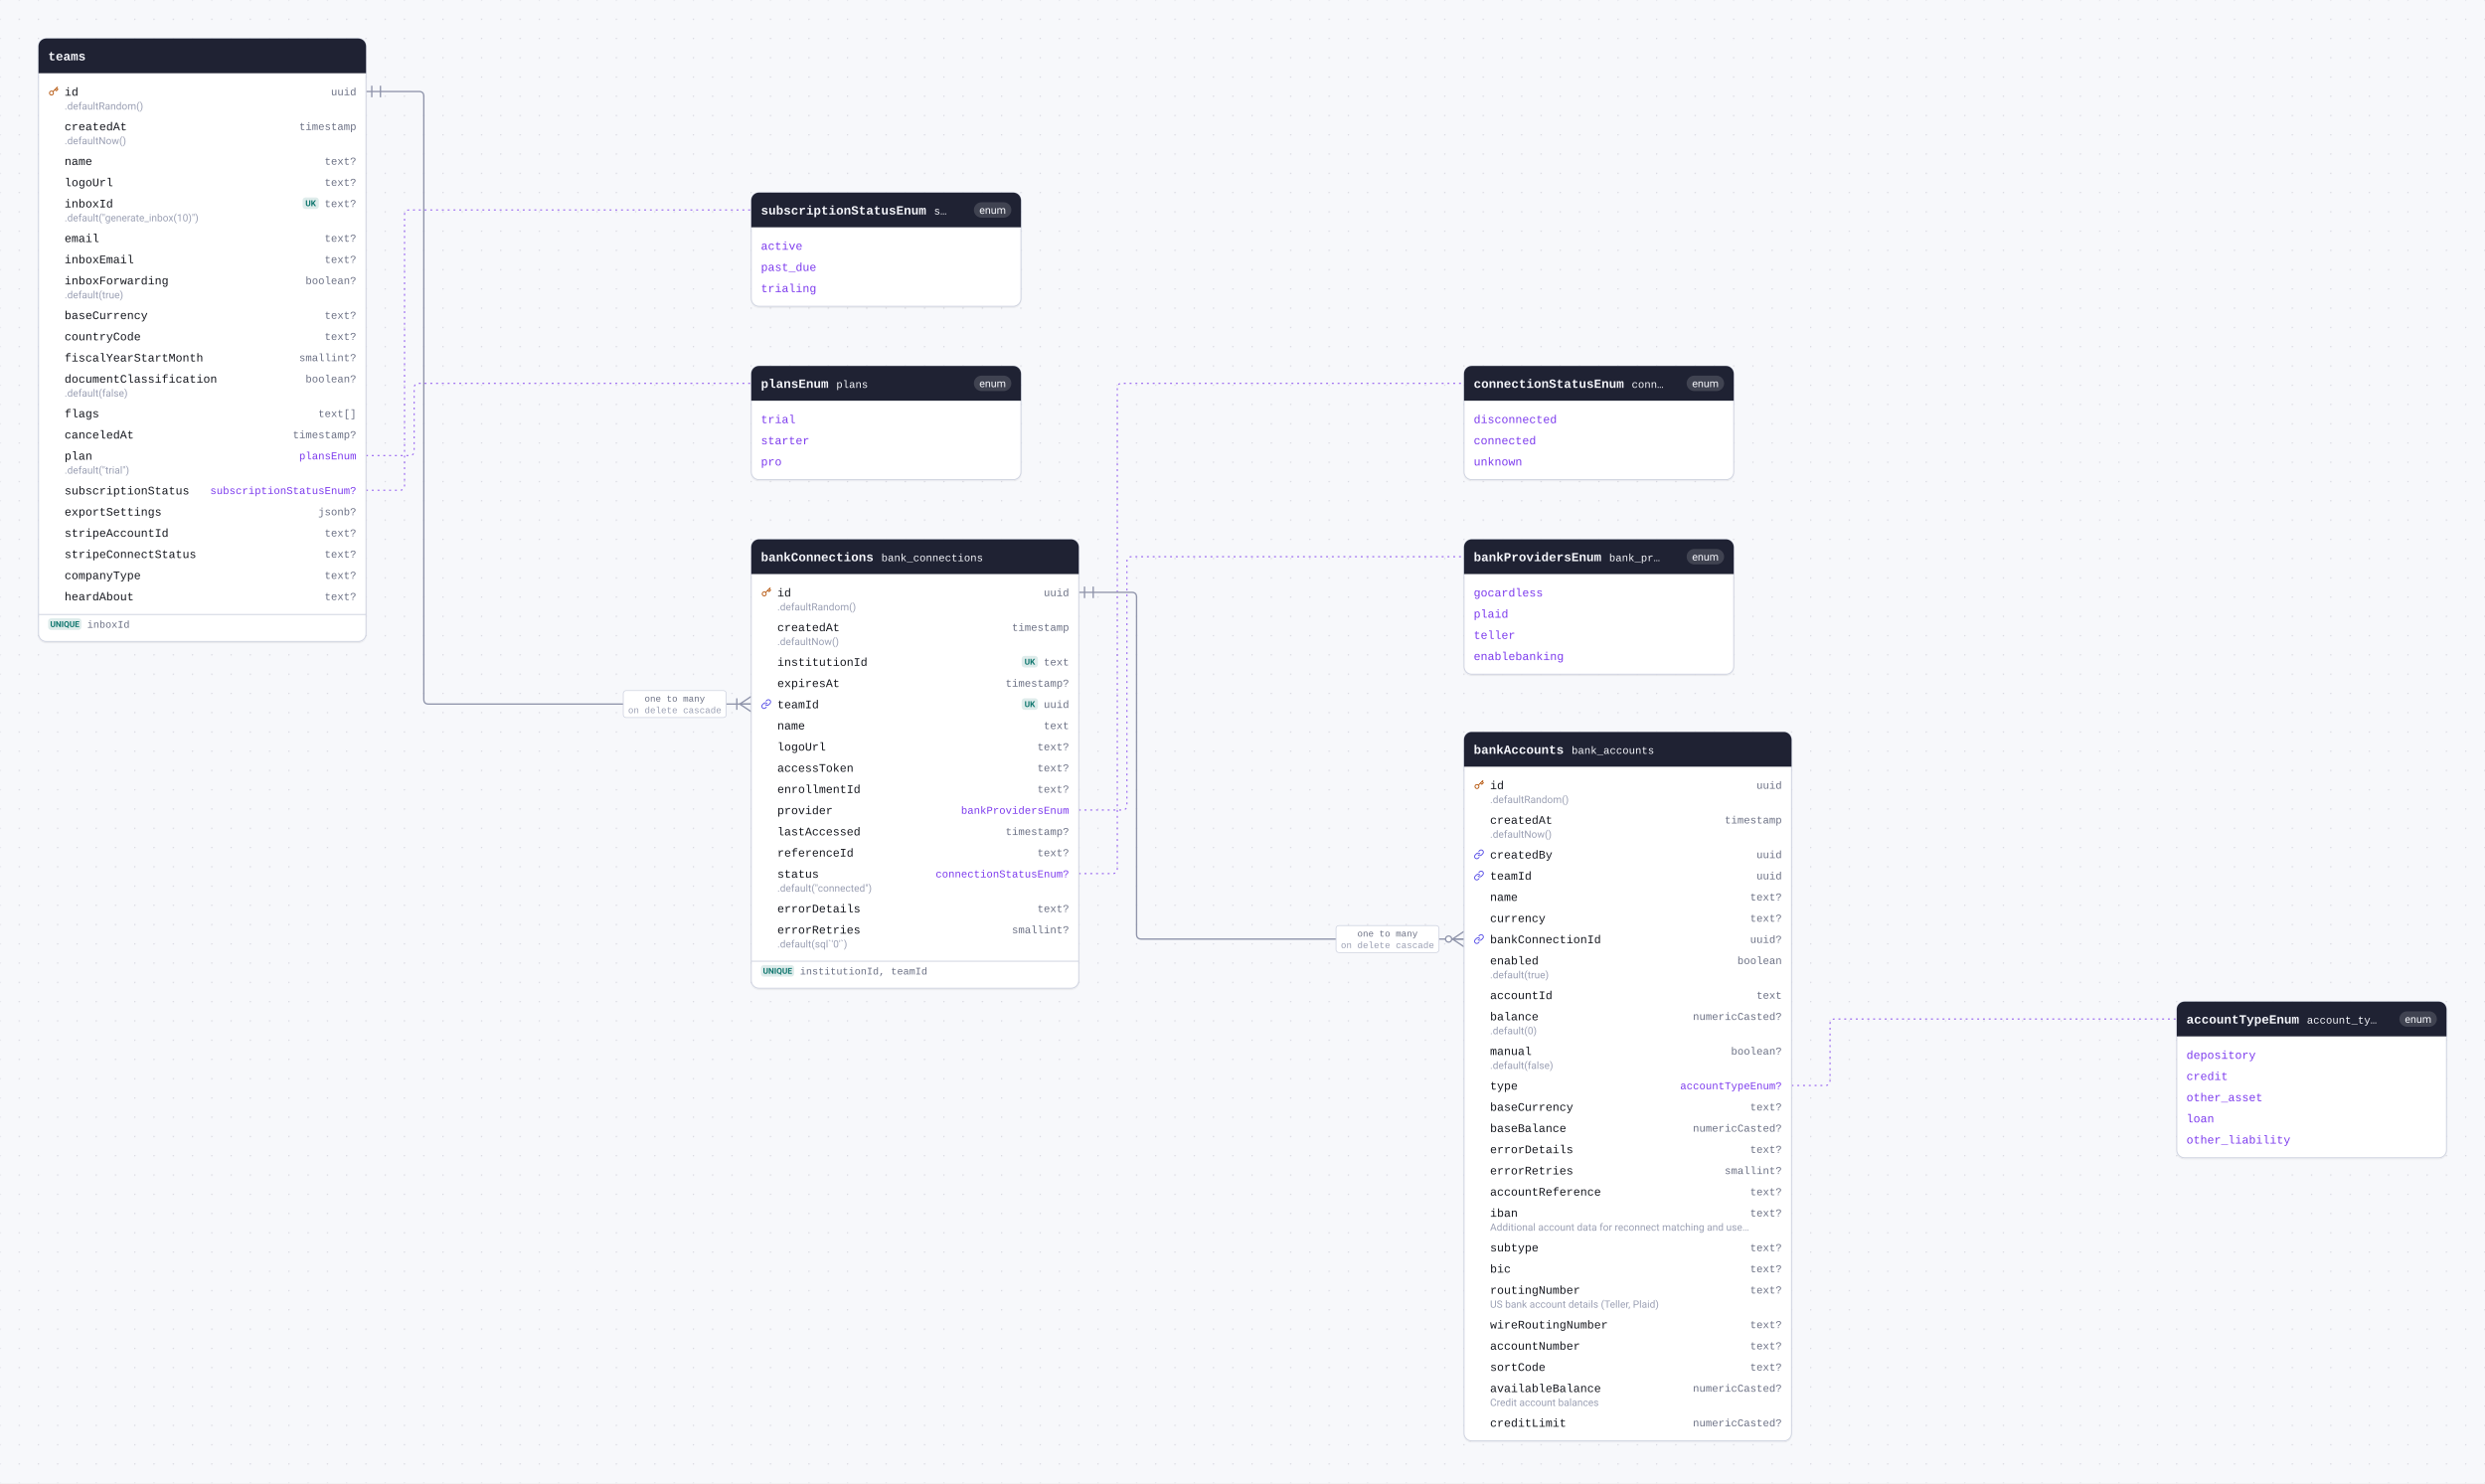
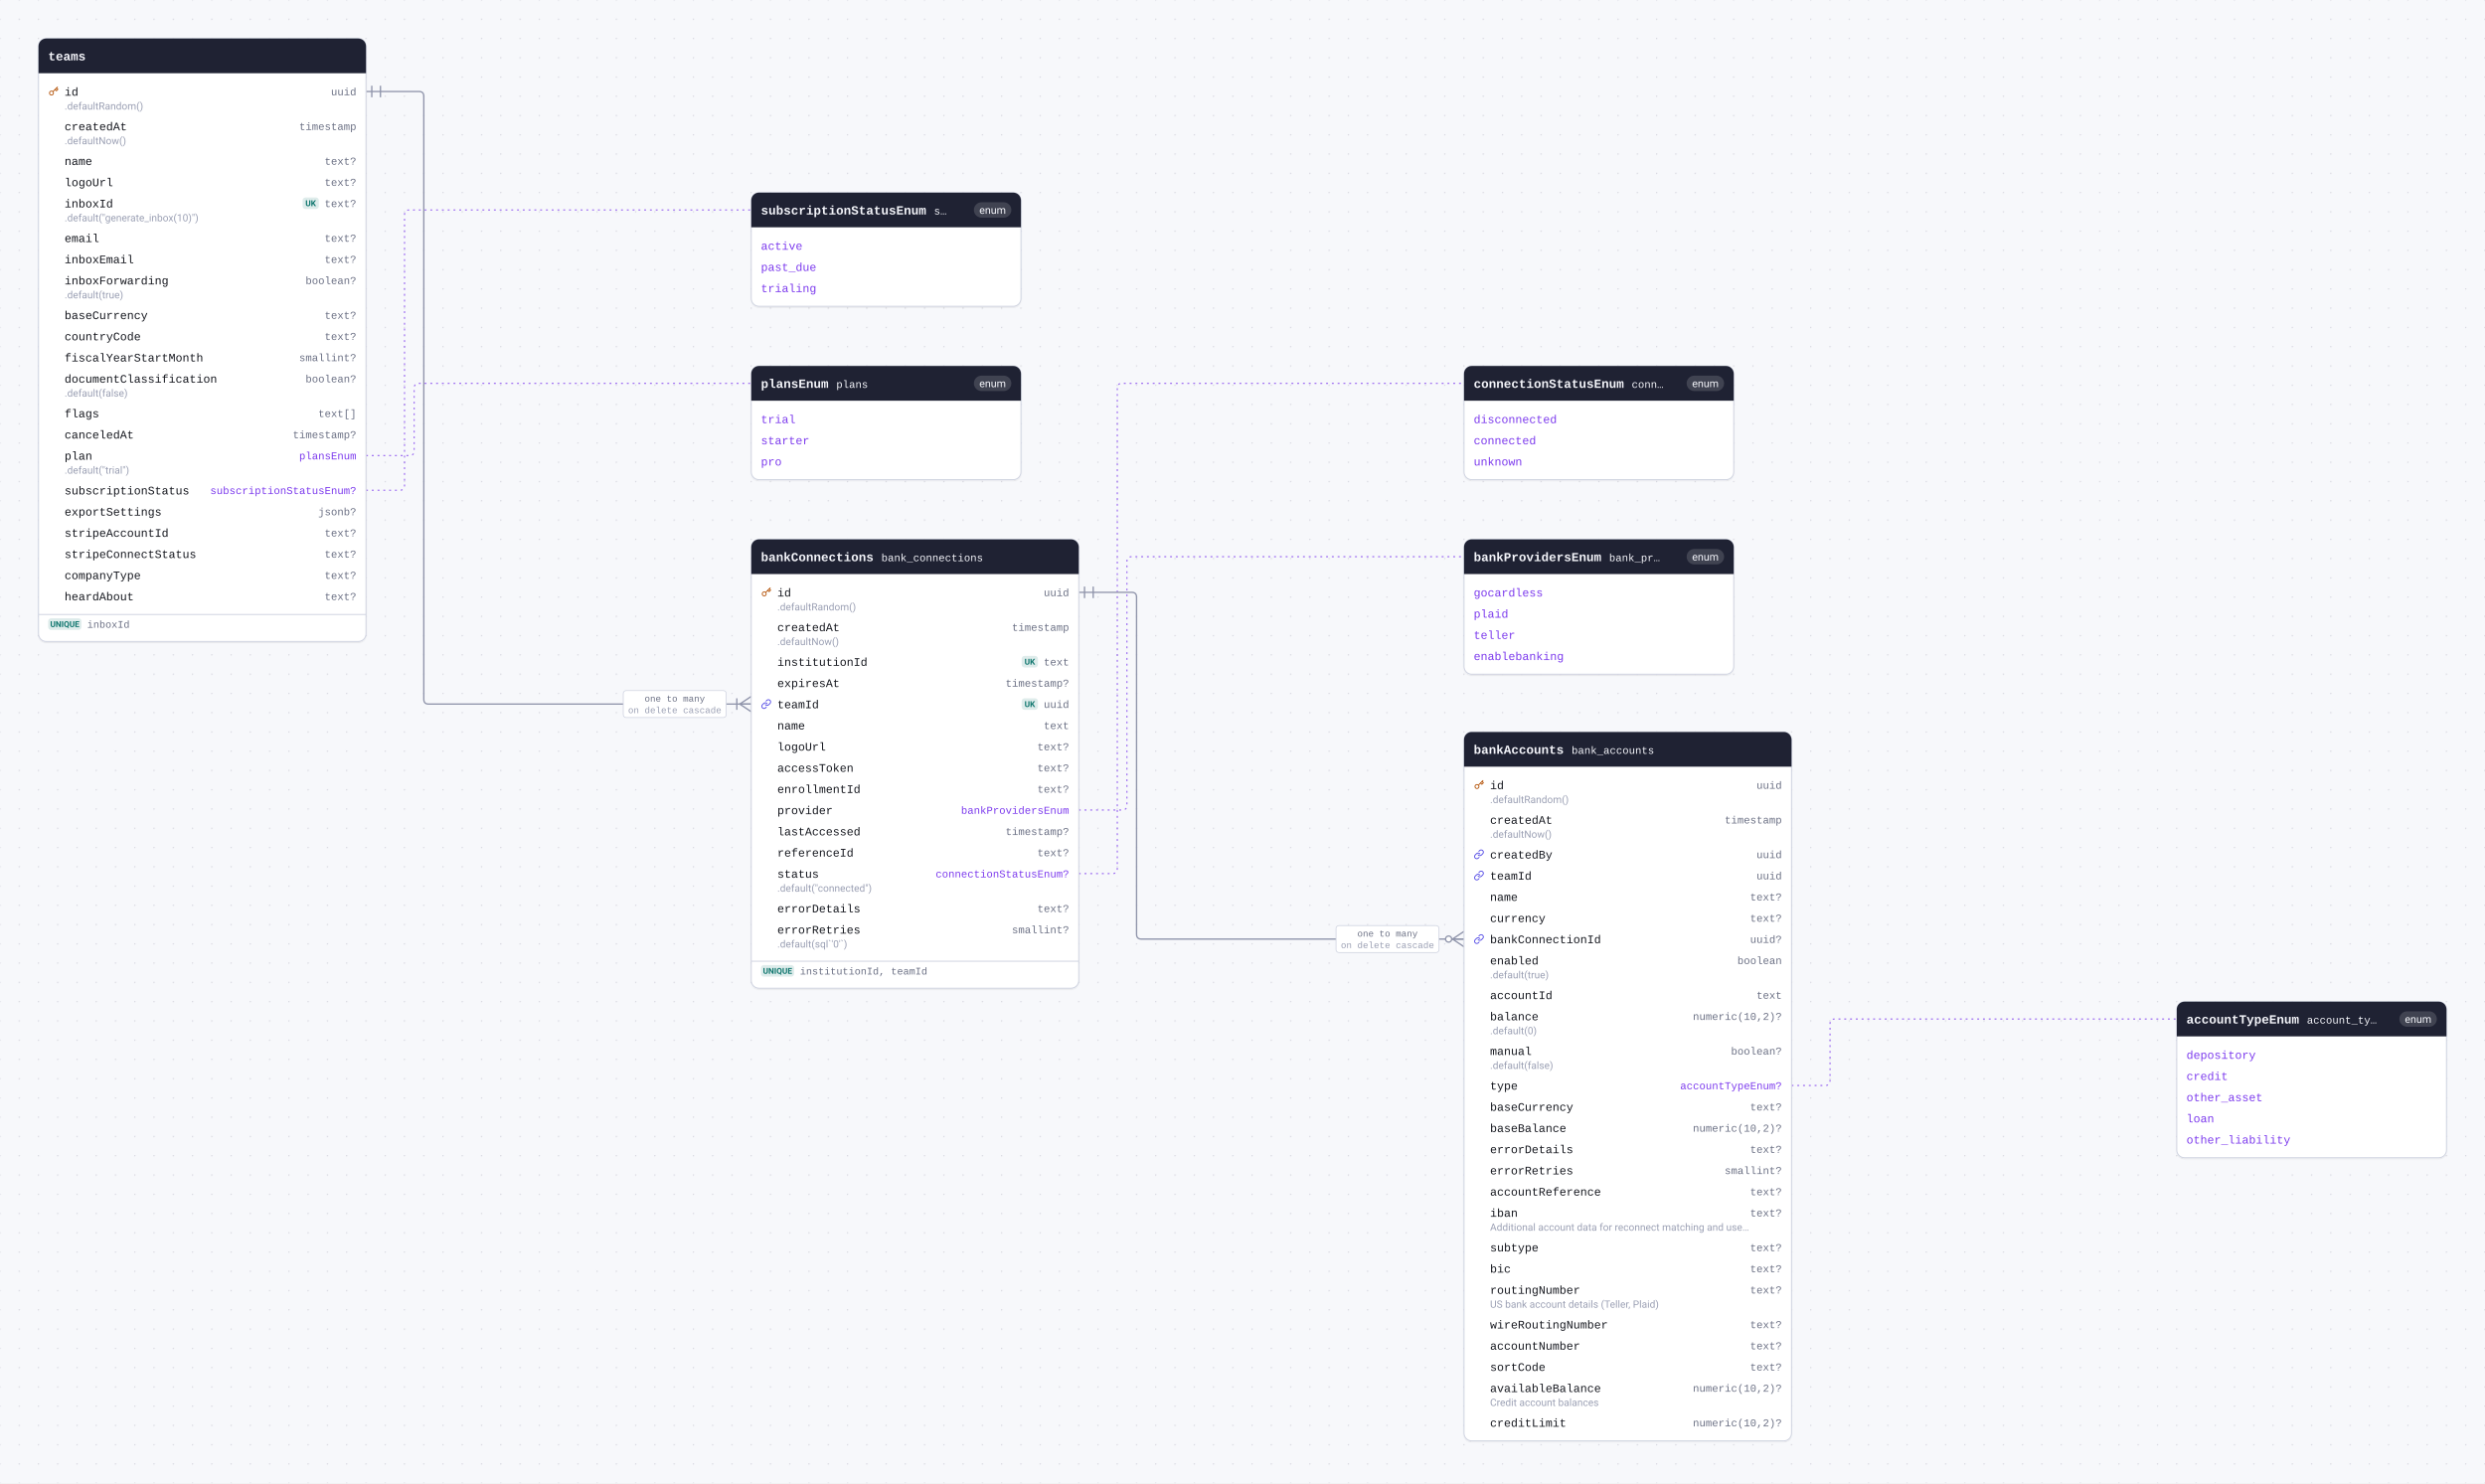
<svg xmlns="http://www.w3.org/2000/svg" width="2580" height="1540" viewBox="0 0 2580 1540">
  <defs>
    <pattern id="dots" x="-0.7" y="-0.7" width="20" height="20" patternUnits="userSpaceOnUse">
      <circle cx="0.7" cy="0.7" r="0.7" fill="#d4d4dc" />
    </pattern>
    <filter id="node-shadow" x="-5%" y="-5%" width="110%" height="115%">
      <feDropShadow dx="0" dy="1" stdDeviation="1" flood-color="#000000" flood-opacity="0.08" />
    </filter>
  </defs>
  <rect x="0" y="0" width="2580" height="1540" fill="#f7f8fb" />
  <rect x="0" y="0" width="2580" height="1540" fill="url(#dots)" />
  <g class="enum-edge">
    <path d="M1860 1127L1880 1127L 1895,1127Q 1900,1127 1900,1122L 1900,1063Q 1900,1058 1905,1058L2240 1058L2260 1058" fill="none" stroke="#7c3aed" stroke-width="1.2" stroke-dasharray="2 4" opacity="0.75" />
  </g>
  <g class="enum-edge">
    <path d="M1120 841L1140 841L 1165,841Q 1170,841 1170,836L 1170,583Q 1170,578 1175,578L1500 578L1520 578" fill="none" stroke="#7c3aed" stroke-width="1.2" stroke-dasharray="2 4" opacity="0.75" />
  </g>
  <g class="enum-edge">
    <path d="M1120 907L1140 907L 1155,907Q 1160,907 1160,902L 1160,403Q 1160,398 1165,398L1500 398L1520 398" fill="none" stroke="#7c3aed" stroke-width="1.2" stroke-dasharray="2 4" opacity="0.75" />
  </g>
  <g class="enum-edge">
    <path d="M380 473L400 473L 425,473Q 430,473 430,468L 430,403Q 430,398 435,398L760 398L780 398" fill="none" stroke="#7c3aed" stroke-width="1.2" stroke-dasharray="2 4" opacity="0.75" />
  </g>
  <g class="enum-edge">
    <path d="M380 509L400 509L 415,509Q 420,509 420,504L 420,223Q 420,218 425,218L760 218L780 218" fill="none" stroke="#7c3aed" stroke-width="1.2" stroke-dasharray="2 4" opacity="0.75" />
  </g>
  <g class="relation-edge">
    <path d="M1120 615L1140 615L 1175,615Q 1180,615 1180,620L 1180,970Q 1180,975 1185,975L1500 975L1520 975" fill="none" stroke="#9095ab" stroke-width="1.4" />
    <g transform="translate(1120 615) scale(-1 1)" fill="none" stroke="#9095ab" stroke-width="1.4">
      <path d="M-6 -6 L-6 6" />
      <path d="M-15 -6 L-15 6" />
    </g>
    <g transform="translate(1520 975)" fill="none" stroke="#9095ab" stroke-width="1.4">
      <path d="M0 -8 L-12 0 L0 8 M-12 0 L0 0" />
      <circle cx="-16" cy="0" r="3.2" fill="#ffffff" />
    </g>
  </g>
  <g class="relation-edge">
    <path d="M380 95L400 95L 435,95Q 440,95 440,100L 440,726Q 440,731 445,731L760 731L780 731" fill="none" stroke="#9095ab" stroke-width="1.4" />
    <g transform="translate(380 95) scale(-1 1)" fill="none" stroke="#9095ab" stroke-width="1.4">
      <path d="M-6 -6 L-6 6" />
      <path d="M-15 -6 L-15 6" />
    </g>
    <g transform="translate(780 731)" fill="none" stroke="#9095ab" stroke-width="1.4">
      <path d="M0 -8 L-12 0 L0 8 M-12 0 L0 0" />
      <path d="M-15 -6 L-15 6" />
    </g>
  </g>
  <g class="model-node">
    <clipPath id="node-clip-0">
      <rect x="1520" y="760" width="340" height="736" rx="8" />
    </clipPath>
    <rect x="1520" y="760" width="340" height="736" rx="8" fill="#ffffff" stroke="#cfd3e0" filter="url(#node-shadow)" />
    <rect x="1520" y="760" width="340" height="36" fill="#1f2233" clip-path="url(#node-clip-0)" />
    <text x="1530" y="782.68" font-family="ui-monospace, SF Mono, Menlo, Consolas, Liberation Mono, DejaVu Sans Mono, monospace" font-size="13" font-weight="700" fill="#f4f5fa">bankAccounts<tspan dx="8" font-size="11" font-weight="400" opacity="0.6">bank_accounts</tspan>
    </text>
    <g transform="translate(1530 809.5) scale(0.46)" fill="none" stroke="#b45309" stroke-width="2" stroke-linecap="round" stroke-linejoin="round">
      <circle cx="7.5" cy="15.5" r="4.5" />
      <path d="m21 2-9.6 9.6" />
      <path d="m15.5 7.5 3 3L22 7l-3-3" />
    </g>
    <text x="1547" y="819.32" font-family="ui-monospace, SF Mono, Menlo, Consolas, Liberation Mono, DejaVu Sans Mono, monospace" font-size="12" fill="#16181f">id</text>
    <text x="1850" y="818.96" font-family="ui-monospace, SF Mono, Menlo, Consolas, Liberation Mono, DejaVu Sans Mono, monospace" font-size="11" text-anchor="end" fill="#6b7084">uuid</text>
    <text x="1547" y="833.78" font-family="ui-sans-serif, -apple-system, Segoe UI, Roboto, Helvetica Neue, Arial, DejaVu Sans, sans-serif" font-size="10.5" fill="#9a9fb3">.defaultRandom()</text>
    <text x="1547" y="855.32" font-family="ui-monospace, SF Mono, Menlo, Consolas, Liberation Mono, DejaVu Sans Mono, monospace" font-size="12" fill="#16181f">createdAt</text>
    <text x="1850" y="854.96" font-family="ui-monospace, SF Mono, Menlo, Consolas, Liberation Mono, DejaVu Sans Mono, monospace" font-size="11" text-anchor="end" fill="#6b7084">timestamp</text>
    <text x="1547" y="869.78" font-family="ui-sans-serif, -apple-system, Segoe UI, Roboto, Helvetica Neue, Arial, DejaVu Sans, sans-serif" font-size="10.5" fill="#9a9fb3">.defaultNow()</text>
    <g transform="translate(1530 881.5) scale(0.46)" fill="none" stroke="#4f46e5" stroke-width="2" stroke-linecap="round" stroke-linejoin="round">
      <path d="M10 13a5 5 0 0 0 7.54.54l3-3a5 5 0 0 0-7.07-7.07l-1.72 1.71" />
      <path d="M14 11a5 5 0 0 0-7.54-.54l-3 3a5 5 0 0 0 7.07 7.07l1.71-1.71" />
    </g>
    <text x="1547" y="891.32" font-family="ui-monospace, SF Mono, Menlo, Consolas, Liberation Mono, DejaVu Sans Mono, monospace" font-size="12" fill="#16181f">createdBy</text>
    <text x="1850" y="890.96" font-family="ui-monospace, SF Mono, Menlo, Consolas, Liberation Mono, DejaVu Sans Mono, monospace" font-size="11" text-anchor="end" fill="#6b7084">uuid</text>
    <g transform="translate(1530 903.5) scale(0.46)" fill="none" stroke="#4f46e5" stroke-width="2" stroke-linecap="round" stroke-linejoin="round">
      <path d="M10 13a5 5 0 0 0 7.54.54l3-3a5 5 0 0 0-7.07-7.07l-1.72 1.71" />
      <path d="M14 11a5 5 0 0 0-7.54-.54l-3 3a5 5 0 0 0 7.07 7.07l1.71-1.71" />
    </g>
    <text x="1547" y="913.32" font-family="ui-monospace, SF Mono, Menlo, Consolas, Liberation Mono, DejaVu Sans Mono, monospace" font-size="12" fill="#16181f">teamId</text>
    <text x="1850" y="912.96" font-family="ui-monospace, SF Mono, Menlo, Consolas, Liberation Mono, DejaVu Sans Mono, monospace" font-size="11" text-anchor="end" fill="#6b7084">uuid</text>
    <text x="1547" y="935.32" font-family="ui-monospace, SF Mono, Menlo, Consolas, Liberation Mono, DejaVu Sans Mono, monospace" font-size="12" fill="#16181f">name</text>
    <text x="1850" y="934.96" font-family="ui-monospace, SF Mono, Menlo, Consolas, Liberation Mono, DejaVu Sans Mono, monospace" font-size="11" text-anchor="end" fill="#6b7084">text?</text>
    <text x="1547" y="957.32" font-family="ui-monospace, SF Mono, Menlo, Consolas, Liberation Mono, DejaVu Sans Mono, monospace" font-size="12" fill="#16181f">currency</text>
    <text x="1850" y="956.96" font-family="ui-monospace, SF Mono, Menlo, Consolas, Liberation Mono, DejaVu Sans Mono, monospace" font-size="11" text-anchor="end" fill="#6b7084">text?</text>
    <g transform="translate(1530 969.5) scale(0.46)" fill="none" stroke="#4f46e5" stroke-width="2" stroke-linecap="round" stroke-linejoin="round">
      <path d="M10 13a5 5 0 0 0 7.54.54l3-3a5 5 0 0 0-7.07-7.07l-1.72 1.71" />
      <path d="M14 11a5 5 0 0 0-7.54-.54l-3 3a5 5 0 0 0 7.07 7.07l1.71-1.71" />
    </g>
    <text x="1547" y="979.32" font-family="ui-monospace, SF Mono, Menlo, Consolas, Liberation Mono, DejaVu Sans Mono, monospace" font-size="12" fill="#16181f">bankConnectionId</text>
    <text x="1850" y="978.96" font-family="ui-monospace, SF Mono, Menlo, Consolas, Liberation Mono, DejaVu Sans Mono, monospace" font-size="11" text-anchor="end" fill="#6b7084">uuid?</text>
    <text x="1547" y="1001.32" font-family="ui-monospace, SF Mono, Menlo, Consolas, Liberation Mono, DejaVu Sans Mono, monospace" font-size="12" fill="#16181f">enabled</text>
    <text x="1850" y="1000.96" font-family="ui-monospace, SF Mono, Menlo, Consolas, Liberation Mono, DejaVu Sans Mono, monospace" font-size="11" text-anchor="end" fill="#6b7084">boolean</text>
    <text x="1547" y="1015.78" font-family="ui-sans-serif, -apple-system, Segoe UI, Roboto, Helvetica Neue, Arial, DejaVu Sans, sans-serif" font-size="10.5" fill="#9a9fb3">.default(true)</text>
    <text x="1547" y="1037.32" font-family="ui-monospace, SF Mono, Menlo, Consolas, Liberation Mono, DejaVu Sans Mono, monospace" font-size="12" fill="#16181f">accountId</text>
    <text x="1850" y="1036.96" font-family="ui-monospace, SF Mono, Menlo, Consolas, Liberation Mono, DejaVu Sans Mono, monospace" font-size="11" text-anchor="end" fill="#6b7084">text</text>
    <text x="1547" y="1059.32" font-family="ui-monospace, SF Mono, Menlo, Consolas, Liberation Mono, DejaVu Sans Mono, monospace" font-size="12" fill="#16181f">balance</text>
-     <text x="1850" y="1058.96" font-family="ui-monospace, SF Mono, Menlo, Consolas, Liberation Mono, DejaVu Sans Mono, monospace" font-size="11" text-anchor="end" fill="#6b7084">numericCasted?</text>
+     <text x="1850" y="1058.96" font-family="ui-monospace, SF Mono, Menlo, Consolas, Liberation Mono, DejaVu Sans Mono, monospace" font-size="11" text-anchor="end" fill="#6b7084">numeric(10,2)?</text>
    <text x="1547" y="1073.78" font-family="ui-sans-serif, -apple-system, Segoe UI, Roboto, Helvetica Neue, Arial, DejaVu Sans, sans-serif" font-size="10.5" fill="#9a9fb3">.default(0)</text>
    <text x="1547" y="1095.32" font-family="ui-monospace, SF Mono, Menlo, Consolas, Liberation Mono, DejaVu Sans Mono, monospace" font-size="12" fill="#16181f">manual</text>
    <text x="1850" y="1094.96" font-family="ui-monospace, SF Mono, Menlo, Consolas, Liberation Mono, DejaVu Sans Mono, monospace" font-size="11" text-anchor="end" fill="#6b7084">boolean?</text>
    <text x="1547" y="1109.78" font-family="ui-sans-serif, -apple-system, Segoe UI, Roboto, Helvetica Neue, Arial, DejaVu Sans, sans-serif" font-size="10.5" fill="#9a9fb3">.default(false)</text>
    <text x="1547" y="1131.32" font-family="ui-monospace, SF Mono, Menlo, Consolas, Liberation Mono, DejaVu Sans Mono, monospace" font-size="12" fill="#16181f">type</text>
    <text x="1850" y="1130.96" font-family="ui-monospace, SF Mono, Menlo, Consolas, Liberation Mono, DejaVu Sans Mono, monospace" font-size="11" text-anchor="end" fill="#7c3aed">accountTypeEnum?</text>
    <text x="1547" y="1153.32" font-family="ui-monospace, SF Mono, Menlo, Consolas, Liberation Mono, DejaVu Sans Mono, monospace" font-size="12" fill="#16181f">baseCurrency</text>
    <text x="1850" y="1152.96" font-family="ui-monospace, SF Mono, Menlo, Consolas, Liberation Mono, DejaVu Sans Mono, monospace" font-size="11" text-anchor="end" fill="#6b7084">text?</text>
    <text x="1547" y="1175.32" font-family="ui-monospace, SF Mono, Menlo, Consolas, Liberation Mono, DejaVu Sans Mono, monospace" font-size="12" fill="#16181f">baseBalance</text>
-     <text x="1850" y="1174.96" font-family="ui-monospace, SF Mono, Menlo, Consolas, Liberation Mono, DejaVu Sans Mono, monospace" font-size="11" text-anchor="end" fill="#6b7084">numericCasted?</text>
+     <text x="1850" y="1174.96" font-family="ui-monospace, SF Mono, Menlo, Consolas, Liberation Mono, DejaVu Sans Mono, monospace" font-size="11" text-anchor="end" fill="#6b7084">numeric(10,2)?</text>
    <text x="1547" y="1197.32" font-family="ui-monospace, SF Mono, Menlo, Consolas, Liberation Mono, DejaVu Sans Mono, monospace" font-size="12" fill="#16181f">errorDetails</text>
    <text x="1850" y="1196.96" font-family="ui-monospace, SF Mono, Menlo, Consolas, Liberation Mono, DejaVu Sans Mono, monospace" font-size="11" text-anchor="end" fill="#6b7084">text?</text>
    <text x="1547" y="1219.32" font-family="ui-monospace, SF Mono, Menlo, Consolas, Liberation Mono, DejaVu Sans Mono, monospace" font-size="12" fill="#16181f">errorRetries</text>
    <text x="1850" y="1218.96" font-family="ui-monospace, SF Mono, Menlo, Consolas, Liberation Mono, DejaVu Sans Mono, monospace" font-size="11" text-anchor="end" fill="#6b7084">smallint?</text>
    <text x="1547" y="1241.32" font-family="ui-monospace, SF Mono, Menlo, Consolas, Liberation Mono, DejaVu Sans Mono, monospace" font-size="12" fill="#16181f">accountReference</text>
    <text x="1850" y="1240.96" font-family="ui-monospace, SF Mono, Menlo, Consolas, Liberation Mono, DejaVu Sans Mono, monospace" font-size="11" text-anchor="end" fill="#6b7084">text?</text>
    <text x="1547" y="1263.32" font-family="ui-monospace, SF Mono, Menlo, Consolas, Liberation Mono, DejaVu Sans Mono, monospace" font-size="12" fill="#16181f">iban</text>
    <text x="1850" y="1262.96" font-family="ui-monospace, SF Mono, Menlo, Consolas, Liberation Mono, DejaVu Sans Mono, monospace" font-size="11" text-anchor="end" fill="#6b7084">text?</text>
    <text x="1547" y="1277.78" font-family="ui-sans-serif, -apple-system, Segoe UI, Roboto, Helvetica Neue, Arial, DejaVu Sans, sans-serif" font-size="10.5" fill="#9a9fb3">Additional account data for reconnect matching and use…</text>
    <text x="1547" y="1299.32" font-family="ui-monospace, SF Mono, Menlo, Consolas, Liberation Mono, DejaVu Sans Mono, monospace" font-size="12" fill="#16181f">subtype</text>
    <text x="1850" y="1298.96" font-family="ui-monospace, SF Mono, Menlo, Consolas, Liberation Mono, DejaVu Sans Mono, monospace" font-size="11" text-anchor="end" fill="#6b7084">text?</text>
    <text x="1547" y="1321.32" font-family="ui-monospace, SF Mono, Menlo, Consolas, Liberation Mono, DejaVu Sans Mono, monospace" font-size="12" fill="#16181f">bic</text>
    <text x="1850" y="1320.96" font-family="ui-monospace, SF Mono, Menlo, Consolas, Liberation Mono, DejaVu Sans Mono, monospace" font-size="11" text-anchor="end" fill="#6b7084">text?</text>
    <text x="1547" y="1343.32" font-family="ui-monospace, SF Mono, Menlo, Consolas, Liberation Mono, DejaVu Sans Mono, monospace" font-size="12" fill="#16181f">routingNumber</text>
    <text x="1850" y="1342.96" font-family="ui-monospace, SF Mono, Menlo, Consolas, Liberation Mono, DejaVu Sans Mono, monospace" font-size="11" text-anchor="end" fill="#6b7084">text?</text>
    <text x="1547" y="1357.78" font-family="ui-sans-serif, -apple-system, Segoe UI, Roboto, Helvetica Neue, Arial, DejaVu Sans, sans-serif" font-size="10.5" fill="#9a9fb3">US bank account details (Teller, Plaid)</text>
    <text x="1547" y="1379.32" font-family="ui-monospace, SF Mono, Menlo, Consolas, Liberation Mono, DejaVu Sans Mono, monospace" font-size="12" fill="#16181f">wireRoutingNumber</text>
    <text x="1850" y="1378.96" font-family="ui-monospace, SF Mono, Menlo, Consolas, Liberation Mono, DejaVu Sans Mono, monospace" font-size="11" text-anchor="end" fill="#6b7084">text?</text>
    <text x="1547" y="1401.32" font-family="ui-monospace, SF Mono, Menlo, Consolas, Liberation Mono, DejaVu Sans Mono, monospace" font-size="12" fill="#16181f">accountNumber</text>
    <text x="1850" y="1400.96" font-family="ui-monospace, SF Mono, Menlo, Consolas, Liberation Mono, DejaVu Sans Mono, monospace" font-size="11" text-anchor="end" fill="#6b7084">text?</text>
    <text x="1547" y="1423.32" font-family="ui-monospace, SF Mono, Menlo, Consolas, Liberation Mono, DejaVu Sans Mono, monospace" font-size="12" fill="#16181f">sortCode</text>
    <text x="1850" y="1422.96" font-family="ui-monospace, SF Mono, Menlo, Consolas, Liberation Mono, DejaVu Sans Mono, monospace" font-size="11" text-anchor="end" fill="#6b7084">text?</text>
    <text x="1547" y="1445.32" font-family="ui-monospace, SF Mono, Menlo, Consolas, Liberation Mono, DejaVu Sans Mono, monospace" font-size="12" fill="#16181f">availableBalance</text>
-     <text x="1850" y="1444.96" font-family="ui-monospace, SF Mono, Menlo, Consolas, Liberation Mono, DejaVu Sans Mono, monospace" font-size="11" text-anchor="end" fill="#6b7084">numericCasted?</text>
+     <text x="1850" y="1444.96" font-family="ui-monospace, SF Mono, Menlo, Consolas, Liberation Mono, DejaVu Sans Mono, monospace" font-size="11" text-anchor="end" fill="#6b7084">numeric(10,2)?</text>
    <text x="1547" y="1459.78" font-family="ui-sans-serif, -apple-system, Segoe UI, Roboto, Helvetica Neue, Arial, DejaVu Sans, sans-serif" font-size="10.5" fill="#9a9fb3">Credit account balances</text>
    <text x="1547" y="1481.32" font-family="ui-monospace, SF Mono, Menlo, Consolas, Liberation Mono, DejaVu Sans Mono, monospace" font-size="12" fill="#16181f">creditLimit</text>
-     <text x="1850" y="1480.96" font-family="ui-monospace, SF Mono, Menlo, Consolas, Liberation Mono, DejaVu Sans Mono, monospace" font-size="11" text-anchor="end" fill="#6b7084">numericCasted?</text>
+     <text x="1850" y="1480.96" font-family="ui-monospace, SF Mono, Menlo, Consolas, Liberation Mono, DejaVu Sans Mono, monospace" font-size="11" text-anchor="end" fill="#6b7084">numeric(10,2)?</text>
  </g>
  <g class="model-node">
    <clipPath id="node-clip-1">
      <rect x="780" y="560" width="340" height="466" rx="8" />
    </clipPath>
    <rect x="780" y="560" width="340" height="466" rx="8" fill="#ffffff" stroke="#cfd3e0" filter="url(#node-shadow)" />
    <rect x="780" y="560" width="340" height="36" fill="#1f2233" clip-path="url(#node-clip-1)" />
    <text x="790" y="582.68" font-family="ui-monospace, SF Mono, Menlo, Consolas, Liberation Mono, DejaVu Sans Mono, monospace" font-size="13" font-weight="700" fill="#f4f5fa">bankConnections<tspan dx="8" font-size="11" font-weight="400" opacity="0.6">bank_connections</tspan>
    </text>
    <g transform="translate(790 609.5) scale(0.46)" fill="none" stroke="#b45309" stroke-width="2" stroke-linecap="round" stroke-linejoin="round">
      <circle cx="7.5" cy="15.5" r="4.5" />
      <path d="m21 2-9.6 9.6" />
      <path d="m15.5 7.5 3 3L22 7l-3-3" />
    </g>
    <text x="807" y="619.32" font-family="ui-monospace, SF Mono, Menlo, Consolas, Liberation Mono, DejaVu Sans Mono, monospace" font-size="12" fill="#16181f">id</text>
    <text x="1110" y="618.96" font-family="ui-monospace, SF Mono, Menlo, Consolas, Liberation Mono, DejaVu Sans Mono, monospace" font-size="11" text-anchor="end" fill="#6b7084">uuid</text>
    <text x="807" y="633.78" font-family="ui-sans-serif, -apple-system, Segoe UI, Roboto, Helvetica Neue, Arial, DejaVu Sans, sans-serif" font-size="10.5" fill="#9a9fb3">.defaultRandom()</text>
    <text x="807" y="655.32" font-family="ui-monospace, SF Mono, Menlo, Consolas, Liberation Mono, DejaVu Sans Mono, monospace" font-size="12" fill="#16181f">createdAt</text>
    <text x="1110" y="654.96" font-family="ui-monospace, SF Mono, Menlo, Consolas, Liberation Mono, DejaVu Sans Mono, monospace" font-size="11" text-anchor="end" fill="#6b7084">timestamp</text>
    <text x="807" y="669.78" font-family="ui-sans-serif, -apple-system, Segoe UI, Roboto, Helvetica Neue, Arial, DejaVu Sans, sans-serif" font-size="10.5" fill="#9a9fb3">.defaultNow()</text>
    <rect x="1060.76" y="681" width="16.84" height="12" rx="3" fill="#0f766e" fill-opacity="0.14" />
    <text x="1069.18" y="690.06" font-family="ui-sans-serif, -apple-system, Segoe UI, Roboto, Helvetica Neue, Arial, DejaVu Sans, sans-serif" font-size="8.5" font-weight="600" text-anchor="middle" fill="#0f766e">UK</text>
    <text x="807" y="691.32" font-family="ui-monospace, SF Mono, Menlo, Consolas, Liberation Mono, DejaVu Sans Mono, monospace" font-size="12" fill="#16181f">institutionId</text>
    <text x="1110" y="690.96" font-family="ui-monospace, SF Mono, Menlo, Consolas, Liberation Mono, DejaVu Sans Mono, monospace" font-size="11" text-anchor="end" fill="#6b7084">text</text>
    <text x="807" y="713.32" font-family="ui-monospace, SF Mono, Menlo, Consolas, Liberation Mono, DejaVu Sans Mono, monospace" font-size="12" fill="#16181f">expiresAt</text>
    <text x="1110" y="712.96" font-family="ui-monospace, SF Mono, Menlo, Consolas, Liberation Mono, DejaVu Sans Mono, monospace" font-size="11" text-anchor="end" fill="#6b7084">timestamp?</text>
    <g transform="translate(790 725.5) scale(0.46)" fill="none" stroke="#4f46e5" stroke-width="2" stroke-linecap="round" stroke-linejoin="round">
      <path d="M10 13a5 5 0 0 0 7.54.54l3-3a5 5 0 0 0-7.07-7.07l-1.72 1.71" />
      <path d="M14 11a5 5 0 0 0-7.54-.54l-3 3a5 5 0 0 0 7.07 7.07l1.71-1.71" />
    </g>
    <rect x="1060.76" y="725" width="16.84" height="12" rx="3" fill="#0f766e" fill-opacity="0.14" />
    <text x="1069.18" y="734.06" font-family="ui-sans-serif, -apple-system, Segoe UI, Roboto, Helvetica Neue, Arial, DejaVu Sans, sans-serif" font-size="8.5" font-weight="600" text-anchor="middle" fill="#0f766e">UK</text>
    <text x="807" y="735.32" font-family="ui-monospace, SF Mono, Menlo, Consolas, Liberation Mono, DejaVu Sans Mono, monospace" font-size="12" fill="#16181f">teamId</text>
    <text x="1110" y="734.96" font-family="ui-monospace, SF Mono, Menlo, Consolas, Liberation Mono, DejaVu Sans Mono, monospace" font-size="11" text-anchor="end" fill="#6b7084">uuid</text>
    <text x="807" y="757.32" font-family="ui-monospace, SF Mono, Menlo, Consolas, Liberation Mono, DejaVu Sans Mono, monospace" font-size="12" fill="#16181f">name</text>
    <text x="1110" y="756.96" font-family="ui-monospace, SF Mono, Menlo, Consolas, Liberation Mono, DejaVu Sans Mono, monospace" font-size="11" text-anchor="end" fill="#6b7084">text</text>
    <text x="807" y="779.32" font-family="ui-monospace, SF Mono, Menlo, Consolas, Liberation Mono, DejaVu Sans Mono, monospace" font-size="12" fill="#16181f">logoUrl</text>
    <text x="1110" y="778.96" font-family="ui-monospace, SF Mono, Menlo, Consolas, Liberation Mono, DejaVu Sans Mono, monospace" font-size="11" text-anchor="end" fill="#6b7084">text?</text>
    <text x="807" y="801.32" font-family="ui-monospace, SF Mono, Menlo, Consolas, Liberation Mono, DejaVu Sans Mono, monospace" font-size="12" fill="#16181f">accessToken</text>
    <text x="1110" y="800.96" font-family="ui-monospace, SF Mono, Menlo, Consolas, Liberation Mono, DejaVu Sans Mono, monospace" font-size="11" text-anchor="end" fill="#6b7084">text?</text>
    <text x="807" y="823.32" font-family="ui-monospace, SF Mono, Menlo, Consolas, Liberation Mono, DejaVu Sans Mono, monospace" font-size="12" fill="#16181f">enrollmentId</text>
    <text x="1110" y="822.96" font-family="ui-monospace, SF Mono, Menlo, Consolas, Liberation Mono, DejaVu Sans Mono, monospace" font-size="11" text-anchor="end" fill="#6b7084">text?</text>
    <text x="807" y="845.32" font-family="ui-monospace, SF Mono, Menlo, Consolas, Liberation Mono, DejaVu Sans Mono, monospace" font-size="12" fill="#16181f">provider</text>
    <text x="1110" y="844.96" font-family="ui-monospace, SF Mono, Menlo, Consolas, Liberation Mono, DejaVu Sans Mono, monospace" font-size="11" text-anchor="end" fill="#7c3aed">bankProvidersEnum</text>
    <text x="807" y="867.32" font-family="ui-monospace, SF Mono, Menlo, Consolas, Liberation Mono, DejaVu Sans Mono, monospace" font-size="12" fill="#16181f">lastAccessed</text>
    <text x="1110" y="866.96" font-family="ui-monospace, SF Mono, Menlo, Consolas, Liberation Mono, DejaVu Sans Mono, monospace" font-size="11" text-anchor="end" fill="#6b7084">timestamp?</text>
    <text x="807" y="889.32" font-family="ui-monospace, SF Mono, Menlo, Consolas, Liberation Mono, DejaVu Sans Mono, monospace" font-size="12" fill="#16181f">referenceId</text>
    <text x="1110" y="888.96" font-family="ui-monospace, SF Mono, Menlo, Consolas, Liberation Mono, DejaVu Sans Mono, monospace" font-size="11" text-anchor="end" fill="#6b7084">text?</text>
    <text x="807" y="911.32" font-family="ui-monospace, SF Mono, Menlo, Consolas, Liberation Mono, DejaVu Sans Mono, monospace" font-size="12" fill="#16181f">status</text>
    <text x="1110" y="910.96" font-family="ui-monospace, SF Mono, Menlo, Consolas, Liberation Mono, DejaVu Sans Mono, monospace" font-size="11" text-anchor="end" fill="#7c3aed">connectionStatusEnum?</text>
    <text x="807" y="925.78" font-family="ui-sans-serif, -apple-system, Segoe UI, Roboto, Helvetica Neue, Arial, DejaVu Sans, sans-serif" font-size="10.5" fill="#9a9fb3">.default("connected")</text>
    <text x="807" y="947.32" font-family="ui-monospace, SF Mono, Menlo, Consolas, Liberation Mono, DejaVu Sans Mono, monospace" font-size="12" fill="#16181f">errorDetails</text>
    <text x="1110" y="946.96" font-family="ui-monospace, SF Mono, Menlo, Consolas, Liberation Mono, DejaVu Sans Mono, monospace" font-size="11" text-anchor="end" fill="#6b7084">text?</text>
    <text x="807" y="969.32" font-family="ui-monospace, SF Mono, Menlo, Consolas, Liberation Mono, DejaVu Sans Mono, monospace" font-size="12" fill="#16181f">errorRetries</text>
    <text x="1110" y="968.96" font-family="ui-monospace, SF Mono, Menlo, Consolas, Liberation Mono, DejaVu Sans Mono, monospace" font-size="11" text-anchor="end" fill="#6b7084">smallint?</text>
    <text x="807" y="983.78" font-family="ui-sans-serif, -apple-system, Segoe UI, Roboto, Helvetica Neue, Arial, DejaVu Sans, sans-serif" font-size="10.5" fill="#9a9fb3">.default(sql`'0'`)</text>
    <path d="M780 998H1120" stroke="#cfd3e0" stroke-width="1" />
    <rect x="790" y="1002" width="34.52" height="12" rx="3" fill="#0f766e" fill-opacity="0.14" />
    <text x="807.26" y="1011.06" font-family="ui-sans-serif, -apple-system, Segoe UI, Roboto, Helvetica Neue, Arial, DejaVu Sans, sans-serif" font-size="8.5" font-weight="600" text-anchor="middle" fill="#0f766e">UNIQUE</text>
    <text x="830.52" y="1011.78" font-family="ui-monospace, SF Mono, Menlo, Consolas, Liberation Mono, DejaVu Sans Mono, monospace" font-size="10.5" fill="#6b7084">institutionId, teamId</text>
  </g>
  <g class="model-node">
    <clipPath id="node-clip-2">
      <rect x="40" y="40" width="340" height="626" rx="8" />
    </clipPath>
    <rect x="40" y="40" width="340" height="626" rx="8" fill="#ffffff" stroke="#cfd3e0" filter="url(#node-shadow)" />
    <rect x="40" y="40" width="340" height="36" fill="#1f2233" clip-path="url(#node-clip-2)" />
    <text x="50" y="62.68" font-family="ui-monospace, SF Mono, Menlo, Consolas, Liberation Mono, DejaVu Sans Mono, monospace" font-size="13" font-weight="700" fill="#f4f5fa">teams</text>
    <g transform="translate(50 89.5) scale(0.46)" fill="none" stroke="#b45309" stroke-width="2" stroke-linecap="round" stroke-linejoin="round">
      <circle cx="7.5" cy="15.5" r="4.5" />
      <path d="m21 2-9.6 9.6" />
      <path d="m15.5 7.5 3 3L22 7l-3-3" />
    </g>
    <text x="67" y="99.32" font-family="ui-monospace, SF Mono, Menlo, Consolas, Liberation Mono, DejaVu Sans Mono, monospace" font-size="12" fill="#16181f">id</text>
    <text x="370" y="98.96" font-family="ui-monospace, SF Mono, Menlo, Consolas, Liberation Mono, DejaVu Sans Mono, monospace" font-size="11" text-anchor="end" fill="#6b7084">uuid</text>
    <text x="67" y="113.78" font-family="ui-sans-serif, -apple-system, Segoe UI, Roboto, Helvetica Neue, Arial, DejaVu Sans, sans-serif" font-size="10.5" fill="#9a9fb3">.defaultRandom()</text>
    <text x="67" y="135.32" font-family="ui-monospace, SF Mono, Menlo, Consolas, Liberation Mono, DejaVu Sans Mono, monospace" font-size="12" fill="#16181f">createdAt</text>
    <text x="370" y="134.96" font-family="ui-monospace, SF Mono, Menlo, Consolas, Liberation Mono, DejaVu Sans Mono, monospace" font-size="11" text-anchor="end" fill="#6b7084">timestamp</text>
    <text x="67" y="149.78" font-family="ui-sans-serif, -apple-system, Segoe UI, Roboto, Helvetica Neue, Arial, DejaVu Sans, sans-serif" font-size="10.5" fill="#9a9fb3">.defaultNow()</text>
    <text x="67" y="171.32" font-family="ui-monospace, SF Mono, Menlo, Consolas, Liberation Mono, DejaVu Sans Mono, monospace" font-size="12" fill="#16181f">name</text>
    <text x="370" y="170.96" font-family="ui-monospace, SF Mono, Menlo, Consolas, Liberation Mono, DejaVu Sans Mono, monospace" font-size="11" text-anchor="end" fill="#6b7084">text?</text>
    <text x="67" y="193.32" font-family="ui-monospace, SF Mono, Menlo, Consolas, Liberation Mono, DejaVu Sans Mono, monospace" font-size="12" fill="#16181f">logoUrl</text>
    <text x="370" y="192.96" font-family="ui-monospace, SF Mono, Menlo, Consolas, Liberation Mono, DejaVu Sans Mono, monospace" font-size="11" text-anchor="end" fill="#6b7084">text?</text>
    <rect x="314.16" y="205" width="16.84" height="12" rx="3" fill="#0f766e" fill-opacity="0.14" />
    <text x="322.58" y="214.06" font-family="ui-sans-serif, -apple-system, Segoe UI, Roboto, Helvetica Neue, Arial, DejaVu Sans, sans-serif" font-size="8.5" font-weight="600" text-anchor="middle" fill="#0f766e">UK</text>
    <text x="67" y="215.32" font-family="ui-monospace, SF Mono, Menlo, Consolas, Liberation Mono, DejaVu Sans Mono, monospace" font-size="12" fill="#16181f">inboxId</text>
    <text x="370" y="214.96" font-family="ui-monospace, SF Mono, Menlo, Consolas, Liberation Mono, DejaVu Sans Mono, monospace" font-size="11" text-anchor="end" fill="#6b7084">text?</text>
    <text x="67" y="229.78" font-family="ui-sans-serif, -apple-system, Segoe UI, Roboto, Helvetica Neue, Arial, DejaVu Sans, sans-serif" font-size="10.5" fill="#9a9fb3">.default("generate_inbox(10)")</text>
    <text x="67" y="251.32" font-family="ui-monospace, SF Mono, Menlo, Consolas, Liberation Mono, DejaVu Sans Mono, monospace" font-size="12" fill="#16181f">email</text>
    <text x="370" y="250.96" font-family="ui-monospace, SF Mono, Menlo, Consolas, Liberation Mono, DejaVu Sans Mono, monospace" font-size="11" text-anchor="end" fill="#6b7084">text?</text>
    <text x="67" y="273.32" font-family="ui-monospace, SF Mono, Menlo, Consolas, Liberation Mono, DejaVu Sans Mono, monospace" font-size="12" fill="#16181f">inboxEmail</text>
    <text x="370" y="272.96" font-family="ui-monospace, SF Mono, Menlo, Consolas, Liberation Mono, DejaVu Sans Mono, monospace" font-size="11" text-anchor="end" fill="#6b7084">text?</text>
    <text x="67" y="295.32" font-family="ui-monospace, SF Mono, Menlo, Consolas, Liberation Mono, DejaVu Sans Mono, monospace" font-size="12" fill="#16181f">inboxForwarding</text>
    <text x="370" y="294.96" font-family="ui-monospace, SF Mono, Menlo, Consolas, Liberation Mono, DejaVu Sans Mono, monospace" font-size="11" text-anchor="end" fill="#6b7084">boolean?</text>
    <text x="67" y="309.78" font-family="ui-sans-serif, -apple-system, Segoe UI, Roboto, Helvetica Neue, Arial, DejaVu Sans, sans-serif" font-size="10.5" fill="#9a9fb3">.default(true)</text>
    <text x="67" y="331.32" font-family="ui-monospace, SF Mono, Menlo, Consolas, Liberation Mono, DejaVu Sans Mono, monospace" font-size="12" fill="#16181f">baseCurrency</text>
    <text x="370" y="330.96" font-family="ui-monospace, SF Mono, Menlo, Consolas, Liberation Mono, DejaVu Sans Mono, monospace" font-size="11" text-anchor="end" fill="#6b7084">text?</text>
    <text x="67" y="353.32" font-family="ui-monospace, SF Mono, Menlo, Consolas, Liberation Mono, DejaVu Sans Mono, monospace" font-size="12" fill="#16181f">countryCode</text>
    <text x="370" y="352.96" font-family="ui-monospace, SF Mono, Menlo, Consolas, Liberation Mono, DejaVu Sans Mono, monospace" font-size="11" text-anchor="end" fill="#6b7084">text?</text>
    <text x="67" y="375.32" font-family="ui-monospace, SF Mono, Menlo, Consolas, Liberation Mono, DejaVu Sans Mono, monospace" font-size="12" fill="#16181f">fiscalYearStartMonth</text>
    <text x="370" y="374.96" font-family="ui-monospace, SF Mono, Menlo, Consolas, Liberation Mono, DejaVu Sans Mono, monospace" font-size="11" text-anchor="end" fill="#6b7084">smallint?</text>
    <text x="67" y="397.32" font-family="ui-monospace, SF Mono, Menlo, Consolas, Liberation Mono, DejaVu Sans Mono, monospace" font-size="12" fill="#16181f">documentClassification</text>
    <text x="370" y="396.96" font-family="ui-monospace, SF Mono, Menlo, Consolas, Liberation Mono, DejaVu Sans Mono, monospace" font-size="11" text-anchor="end" fill="#6b7084">boolean?</text>
    <text x="67" y="411.78" font-family="ui-sans-serif, -apple-system, Segoe UI, Roboto, Helvetica Neue, Arial, DejaVu Sans, sans-serif" font-size="10.5" fill="#9a9fb3">.default(false)</text>
    <text x="67" y="433.32" font-family="ui-monospace, SF Mono, Menlo, Consolas, Liberation Mono, DejaVu Sans Mono, monospace" font-size="12" fill="#16181f">flags</text>
    <text x="370" y="432.96" font-family="ui-monospace, SF Mono, Menlo, Consolas, Liberation Mono, DejaVu Sans Mono, monospace" font-size="11" text-anchor="end" fill="#6b7084">text[]</text>
    <text x="67" y="455.32" font-family="ui-monospace, SF Mono, Menlo, Consolas, Liberation Mono, DejaVu Sans Mono, monospace" font-size="12" fill="#16181f">canceledAt</text>
    <text x="370" y="454.96" font-family="ui-monospace, SF Mono, Menlo, Consolas, Liberation Mono, DejaVu Sans Mono, monospace" font-size="11" text-anchor="end" fill="#6b7084">timestamp?</text>
    <text x="67" y="477.32" font-family="ui-monospace, SF Mono, Menlo, Consolas, Liberation Mono, DejaVu Sans Mono, monospace" font-size="12" fill="#16181f">plan</text>
    <text x="370" y="476.96" font-family="ui-monospace, SF Mono, Menlo, Consolas, Liberation Mono, DejaVu Sans Mono, monospace" font-size="11" text-anchor="end" fill="#7c3aed">plansEnum</text>
    <text x="67" y="491.78" font-family="ui-sans-serif, -apple-system, Segoe UI, Roboto, Helvetica Neue, Arial, DejaVu Sans, sans-serif" font-size="10.5" fill="#9a9fb3">.default("trial")</text>
    <text x="67" y="513.32" font-family="ui-monospace, SF Mono, Menlo, Consolas, Liberation Mono, DejaVu Sans Mono, monospace" font-size="12" fill="#16181f">subscriptionStatus</text>
    <text x="370" y="512.96" font-family="ui-monospace, SF Mono, Menlo, Consolas, Liberation Mono, DejaVu Sans Mono, monospace" font-size="11" text-anchor="end" fill="#7c3aed">subscriptionStatusEnum?</text>
    <text x="67" y="535.32" font-family="ui-monospace, SF Mono, Menlo, Consolas, Liberation Mono, DejaVu Sans Mono, monospace" font-size="12" fill="#16181f">exportSettings</text>
    <text x="370" y="534.96" font-family="ui-monospace, SF Mono, Menlo, Consolas, Liberation Mono, DejaVu Sans Mono, monospace" font-size="11" text-anchor="end" fill="#6b7084">jsonb?</text>
    <text x="67" y="557.32" font-family="ui-monospace, SF Mono, Menlo, Consolas, Liberation Mono, DejaVu Sans Mono, monospace" font-size="12" fill="#16181f">stripeAccountId</text>
    <text x="370" y="556.96" font-family="ui-monospace, SF Mono, Menlo, Consolas, Liberation Mono, DejaVu Sans Mono, monospace" font-size="11" text-anchor="end" fill="#6b7084">text?</text>
    <text x="67" y="579.32" font-family="ui-monospace, SF Mono, Menlo, Consolas, Liberation Mono, DejaVu Sans Mono, monospace" font-size="12" fill="#16181f">stripeConnectStatus</text>
    <text x="370" y="578.96" font-family="ui-monospace, SF Mono, Menlo, Consolas, Liberation Mono, DejaVu Sans Mono, monospace" font-size="11" text-anchor="end" fill="#6b7084">text?</text>
    <text x="67" y="601.32" font-family="ui-monospace, SF Mono, Menlo, Consolas, Liberation Mono, DejaVu Sans Mono, monospace" font-size="12" fill="#16181f">companyType</text>
    <text x="370" y="600.96" font-family="ui-monospace, SF Mono, Menlo, Consolas, Liberation Mono, DejaVu Sans Mono, monospace" font-size="11" text-anchor="end" fill="#6b7084">text?</text>
    <text x="67" y="623.32" font-family="ui-monospace, SF Mono, Menlo, Consolas, Liberation Mono, DejaVu Sans Mono, monospace" font-size="12" fill="#16181f">heardAbout</text>
    <text x="370" y="622.96" font-family="ui-monospace, SF Mono, Menlo, Consolas, Liberation Mono, DejaVu Sans Mono, monospace" font-size="11" text-anchor="end" fill="#6b7084">text?</text>
    <path d="M40 638H380" stroke="#cfd3e0" stroke-width="1" />
    <rect x="50" y="642" width="34.52" height="12" rx="3" fill="#0f766e" fill-opacity="0.14" />
    <text x="67.26" y="651.06" font-family="ui-sans-serif, -apple-system, Segoe UI, Roboto, Helvetica Neue, Arial, DejaVu Sans, sans-serif" font-size="8.5" font-weight="600" text-anchor="middle" fill="#0f766e">UNIQUE</text>
    <text x="90.52" y="651.78" font-family="ui-monospace, SF Mono, Menlo, Consolas, Liberation Mono, DejaVu Sans Mono, monospace" font-size="10.5" fill="#6b7084">inboxId</text>
  </g>
  <g class="enum-node">
    <clipPath id="enum-clip-0">
      <rect x="2260" y="1040" width="280" height="162" rx="8" />
    </clipPath>
    <rect x="2260" y="1040" width="280" height="162" rx="8" fill="#ffffff" stroke="#cfd3e0" filter="url(#node-shadow)" />
    <rect x="2260" y="1040" width="280" height="36" fill="#1f2233" clip-path="url(#enum-clip-0)" />
    <text x="2270" y="1062.68" font-family="ui-monospace, SF Mono, Menlo, Consolas, Liberation Mono, DejaVu Sans Mono, monospace" font-size="13" font-weight="700" fill="#f4f5fa">accountTypeEnum<tspan dx="8" font-size="11" font-weight="400" opacity="0.6">account_ty…</tspan>
    </text>
    <rect x="2491.12" y="1050" width="38.88" height="16" rx="8" fill="#ffffff" opacity="0.15" />
    <text x="2510.56" y="1061.96" font-family="ui-sans-serif, -apple-system, Segoe UI, Roboto, Helvetica Neue, Arial, DejaVu Sans, sans-serif" font-size="11" text-anchor="middle" fill="#f4f5fa">enum</text>
    <text x="2270" y="1099.32" font-family="ui-monospace, SF Mono, Menlo, Consolas, Liberation Mono, DejaVu Sans Mono, monospace" font-size="12" fill="#7c3aed">depository</text>
    <text x="2270" y="1121.32" font-family="ui-monospace, SF Mono, Menlo, Consolas, Liberation Mono, DejaVu Sans Mono, monospace" font-size="12" fill="#7c3aed">credit</text>
    <text x="2270" y="1143.32" font-family="ui-monospace, SF Mono, Menlo, Consolas, Liberation Mono, DejaVu Sans Mono, monospace" font-size="12" fill="#7c3aed">other_asset</text>
    <text x="2270" y="1165.32" font-family="ui-monospace, SF Mono, Menlo, Consolas, Liberation Mono, DejaVu Sans Mono, monospace" font-size="12" fill="#7c3aed">loan</text>
    <text x="2270" y="1187.32" font-family="ui-monospace, SF Mono, Menlo, Consolas, Liberation Mono, DejaVu Sans Mono, monospace" font-size="12" fill="#7c3aed">other_liability</text>
  </g>
  <g class="enum-node">
    <clipPath id="enum-clip-1">
      <rect x="1520" y="560" width="280" height="140" rx="8" />
    </clipPath>
    <rect x="1520" y="560" width="280" height="140" rx="8" fill="#ffffff" stroke="#cfd3e0" filter="url(#node-shadow)" />
    <rect x="1520" y="560" width="280" height="36" fill="#1f2233" clip-path="url(#enum-clip-1)" />
    <text x="1530" y="582.68" font-family="ui-monospace, SF Mono, Menlo, Consolas, Liberation Mono, DejaVu Sans Mono, monospace" font-size="13" font-weight="700" fill="#f4f5fa">bankProvidersEnum<tspan dx="8" font-size="11" font-weight="400" opacity="0.6">bank_pr…</tspan>
    </text>
    <rect x="1751.12" y="570" width="38.88" height="16" rx="8" fill="#ffffff" opacity="0.15" />
    <text x="1770.56" y="581.96" font-family="ui-sans-serif, -apple-system, Segoe UI, Roboto, Helvetica Neue, Arial, DejaVu Sans, sans-serif" font-size="11" text-anchor="middle" fill="#f4f5fa">enum</text>
    <text x="1530" y="619.32" font-family="ui-monospace, SF Mono, Menlo, Consolas, Liberation Mono, DejaVu Sans Mono, monospace" font-size="12" fill="#7c3aed">gocardless</text>
    <text x="1530" y="641.32" font-family="ui-monospace, SF Mono, Menlo, Consolas, Liberation Mono, DejaVu Sans Mono, monospace" font-size="12" fill="#7c3aed">plaid</text>
    <text x="1530" y="663.32" font-family="ui-monospace, SF Mono, Menlo, Consolas, Liberation Mono, DejaVu Sans Mono, monospace" font-size="12" fill="#7c3aed">teller</text>
    <text x="1530" y="685.32" font-family="ui-monospace, SF Mono, Menlo, Consolas, Liberation Mono, DejaVu Sans Mono, monospace" font-size="12" fill="#7c3aed">enablebanking</text>
  </g>
  <g class="enum-node">
    <clipPath id="enum-clip-2">
      <rect x="1520" y="380" width="280" height="118" rx="8" />
    </clipPath>
    <rect x="1520" y="380" width="280" height="118" rx="8" fill="#ffffff" stroke="#cfd3e0" filter="url(#node-shadow)" />
    <rect x="1520" y="380" width="280" height="36" fill="#1f2233" clip-path="url(#enum-clip-2)" />
    <text x="1530" y="402.68" font-family="ui-monospace, SF Mono, Menlo, Consolas, Liberation Mono, DejaVu Sans Mono, monospace" font-size="13" font-weight="700" fill="#f4f5fa">connectionStatusEnum<tspan dx="8" font-size="11" font-weight="400" opacity="0.6">conn…</tspan>
    </text>
    <rect x="1751.12" y="390" width="38.88" height="16" rx="8" fill="#ffffff" opacity="0.15" />
    <text x="1770.56" y="401.96" font-family="ui-sans-serif, -apple-system, Segoe UI, Roboto, Helvetica Neue, Arial, DejaVu Sans, sans-serif" font-size="11" text-anchor="middle" fill="#f4f5fa">enum</text>
    <text x="1530" y="439.32" font-family="ui-monospace, SF Mono, Menlo, Consolas, Liberation Mono, DejaVu Sans Mono, monospace" font-size="12" fill="#7c3aed">disconnected</text>
    <text x="1530" y="461.32" font-family="ui-monospace, SF Mono, Menlo, Consolas, Liberation Mono, DejaVu Sans Mono, monospace" font-size="12" fill="#7c3aed">connected</text>
    <text x="1530" y="483.32" font-family="ui-monospace, SF Mono, Menlo, Consolas, Liberation Mono, DejaVu Sans Mono, monospace" font-size="12" fill="#7c3aed">unknown</text>
  </g>
  <g class="enum-node">
    <clipPath id="enum-clip-3">
      <rect x="780" y="380" width="280" height="118" rx="8" />
    </clipPath>
    <rect x="780" y="380" width="280" height="118" rx="8" fill="#ffffff" stroke="#cfd3e0" filter="url(#node-shadow)" />
    <rect x="780" y="380" width="280" height="36" fill="#1f2233" clip-path="url(#enum-clip-3)" />
    <text x="790" y="402.68" font-family="ui-monospace, SF Mono, Menlo, Consolas, Liberation Mono, DejaVu Sans Mono, monospace" font-size="13" font-weight="700" fill="#f4f5fa">plansEnum<tspan dx="8" font-size="11" font-weight="400" opacity="0.6">plans</tspan>
    </text>
    <rect x="1011.12" y="390" width="38.88" height="16" rx="8" fill="#ffffff" opacity="0.15" />
    <text x="1030.56" y="401.96" font-family="ui-sans-serif, -apple-system, Segoe UI, Roboto, Helvetica Neue, Arial, DejaVu Sans, sans-serif" font-size="11" text-anchor="middle" fill="#f4f5fa">enum</text>
    <text x="790" y="439.32" font-family="ui-monospace, SF Mono, Menlo, Consolas, Liberation Mono, DejaVu Sans Mono, monospace" font-size="12" fill="#7c3aed">trial</text>
    <text x="790" y="461.32" font-family="ui-monospace, SF Mono, Menlo, Consolas, Liberation Mono, DejaVu Sans Mono, monospace" font-size="12" fill="#7c3aed">starter</text>
    <text x="790" y="483.32" font-family="ui-monospace, SF Mono, Menlo, Consolas, Liberation Mono, DejaVu Sans Mono, monospace" font-size="12" fill="#7c3aed">pro</text>
  </g>
  <g class="enum-node">
    <clipPath id="enum-clip-4">
      <rect x="780" y="200" width="280" height="118" rx="8" />
    </clipPath>
    <rect x="780" y="200" width="280" height="118" rx="8" fill="#ffffff" stroke="#cfd3e0" filter="url(#node-shadow)" />
    <rect x="780" y="200" width="280" height="36" fill="#1f2233" clip-path="url(#enum-clip-4)" />
    <text x="790" y="222.68" font-family="ui-monospace, SF Mono, Menlo, Consolas, Liberation Mono, DejaVu Sans Mono, monospace" font-size="13" font-weight="700" fill="#f4f5fa">subscriptionStatusEnum<tspan dx="8" font-size="11" font-weight="400" opacity="0.6">s…</tspan>
    </text>
    <rect x="1011.12" y="210" width="38.88" height="16" rx="8" fill="#ffffff" opacity="0.15" />
    <text x="1030.56" y="221.96" font-family="ui-sans-serif, -apple-system, Segoe UI, Roboto, Helvetica Neue, Arial, DejaVu Sans, sans-serif" font-size="11" text-anchor="middle" fill="#f4f5fa">enum</text>
    <text x="790" y="259.32" font-family="ui-monospace, SF Mono, Menlo, Consolas, Liberation Mono, DejaVu Sans Mono, monospace" font-size="12" fill="#7c3aed">active</text>
    <text x="790" y="281.32" font-family="ui-monospace, SF Mono, Menlo, Consolas, Liberation Mono, DejaVu Sans Mono, monospace" font-size="12" fill="#7c3aed">past_due</text>
    <text x="790" y="303.32" font-family="ui-monospace, SF Mono, Menlo, Consolas, Liberation Mono, DejaVu Sans Mono, monospace" font-size="12" fill="#7c3aed">trialing</text>
  </g>
  <g class="relation-label">
    <rect x="1387.1" y="961" width="106.9" height="28" rx="3" fill="#ffffff" stroke="#cfd3e0" stroke-width="0.8" />
    <text x="1440.55" y="972.42" font-family="ui-monospace, SF Mono, Menlo, Consolas, Liberation Mono, DejaVu Sans Mono, monospace" font-size="9.5" text-anchor="middle" fill="#6b7084">one to many</text>
    <text x="1440.55" y="984.42" font-family="ui-monospace, SF Mono, Menlo, Consolas, Liberation Mono, DejaVu Sans Mono, monospace" font-size="9.5" text-anchor="middle" fill="#9a9fb3">on delete cascade</text>
  </g>
  <g class="relation-label">
    <rect x="647.1" y="717" width="106.9" height="28" rx="3" fill="#ffffff" stroke="#cfd3e0" stroke-width="0.8" />
    <text x="700.55" y="728.42" font-family="ui-monospace, SF Mono, Menlo, Consolas, Liberation Mono, DejaVu Sans Mono, monospace" font-size="9.5" text-anchor="middle" fill="#6b7084">one to many</text>
    <text x="700.55" y="740.42" font-family="ui-monospace, SF Mono, Menlo, Consolas, Liberation Mono, DejaVu Sans Mono, monospace" font-size="9.5" text-anchor="middle" fill="#9a9fb3">on delete cascade</text>
  </g>
</svg>
